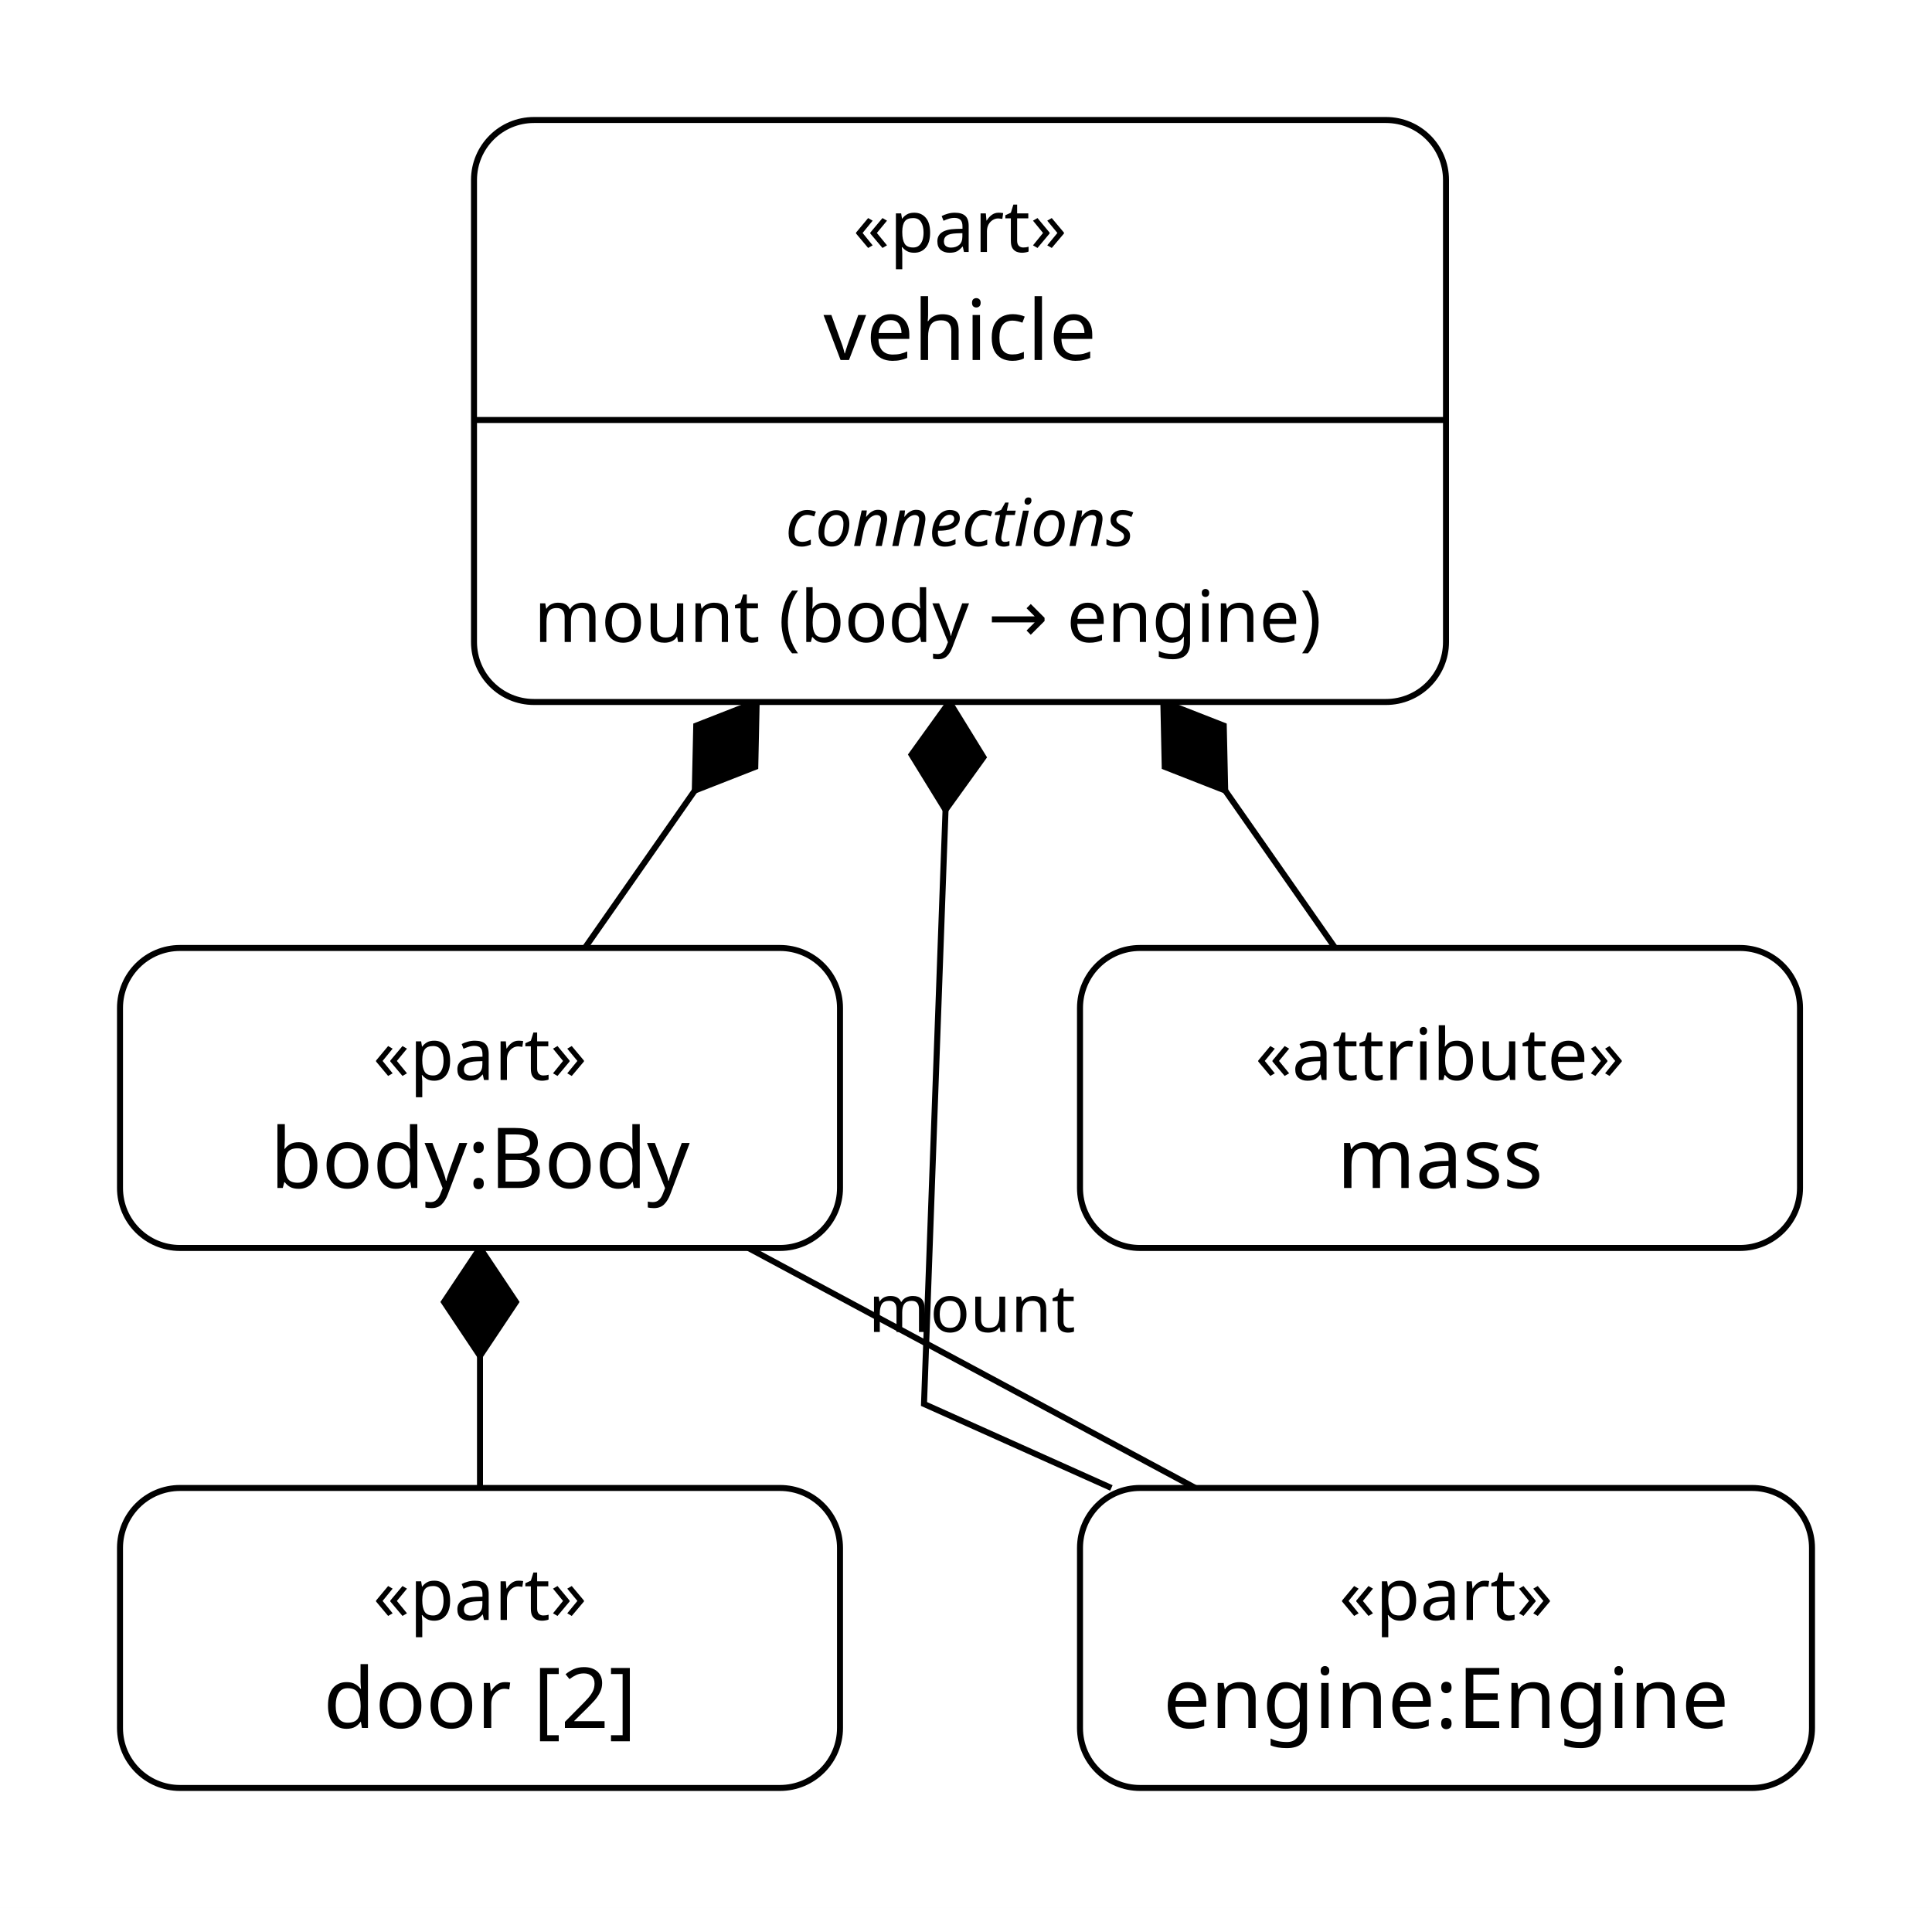
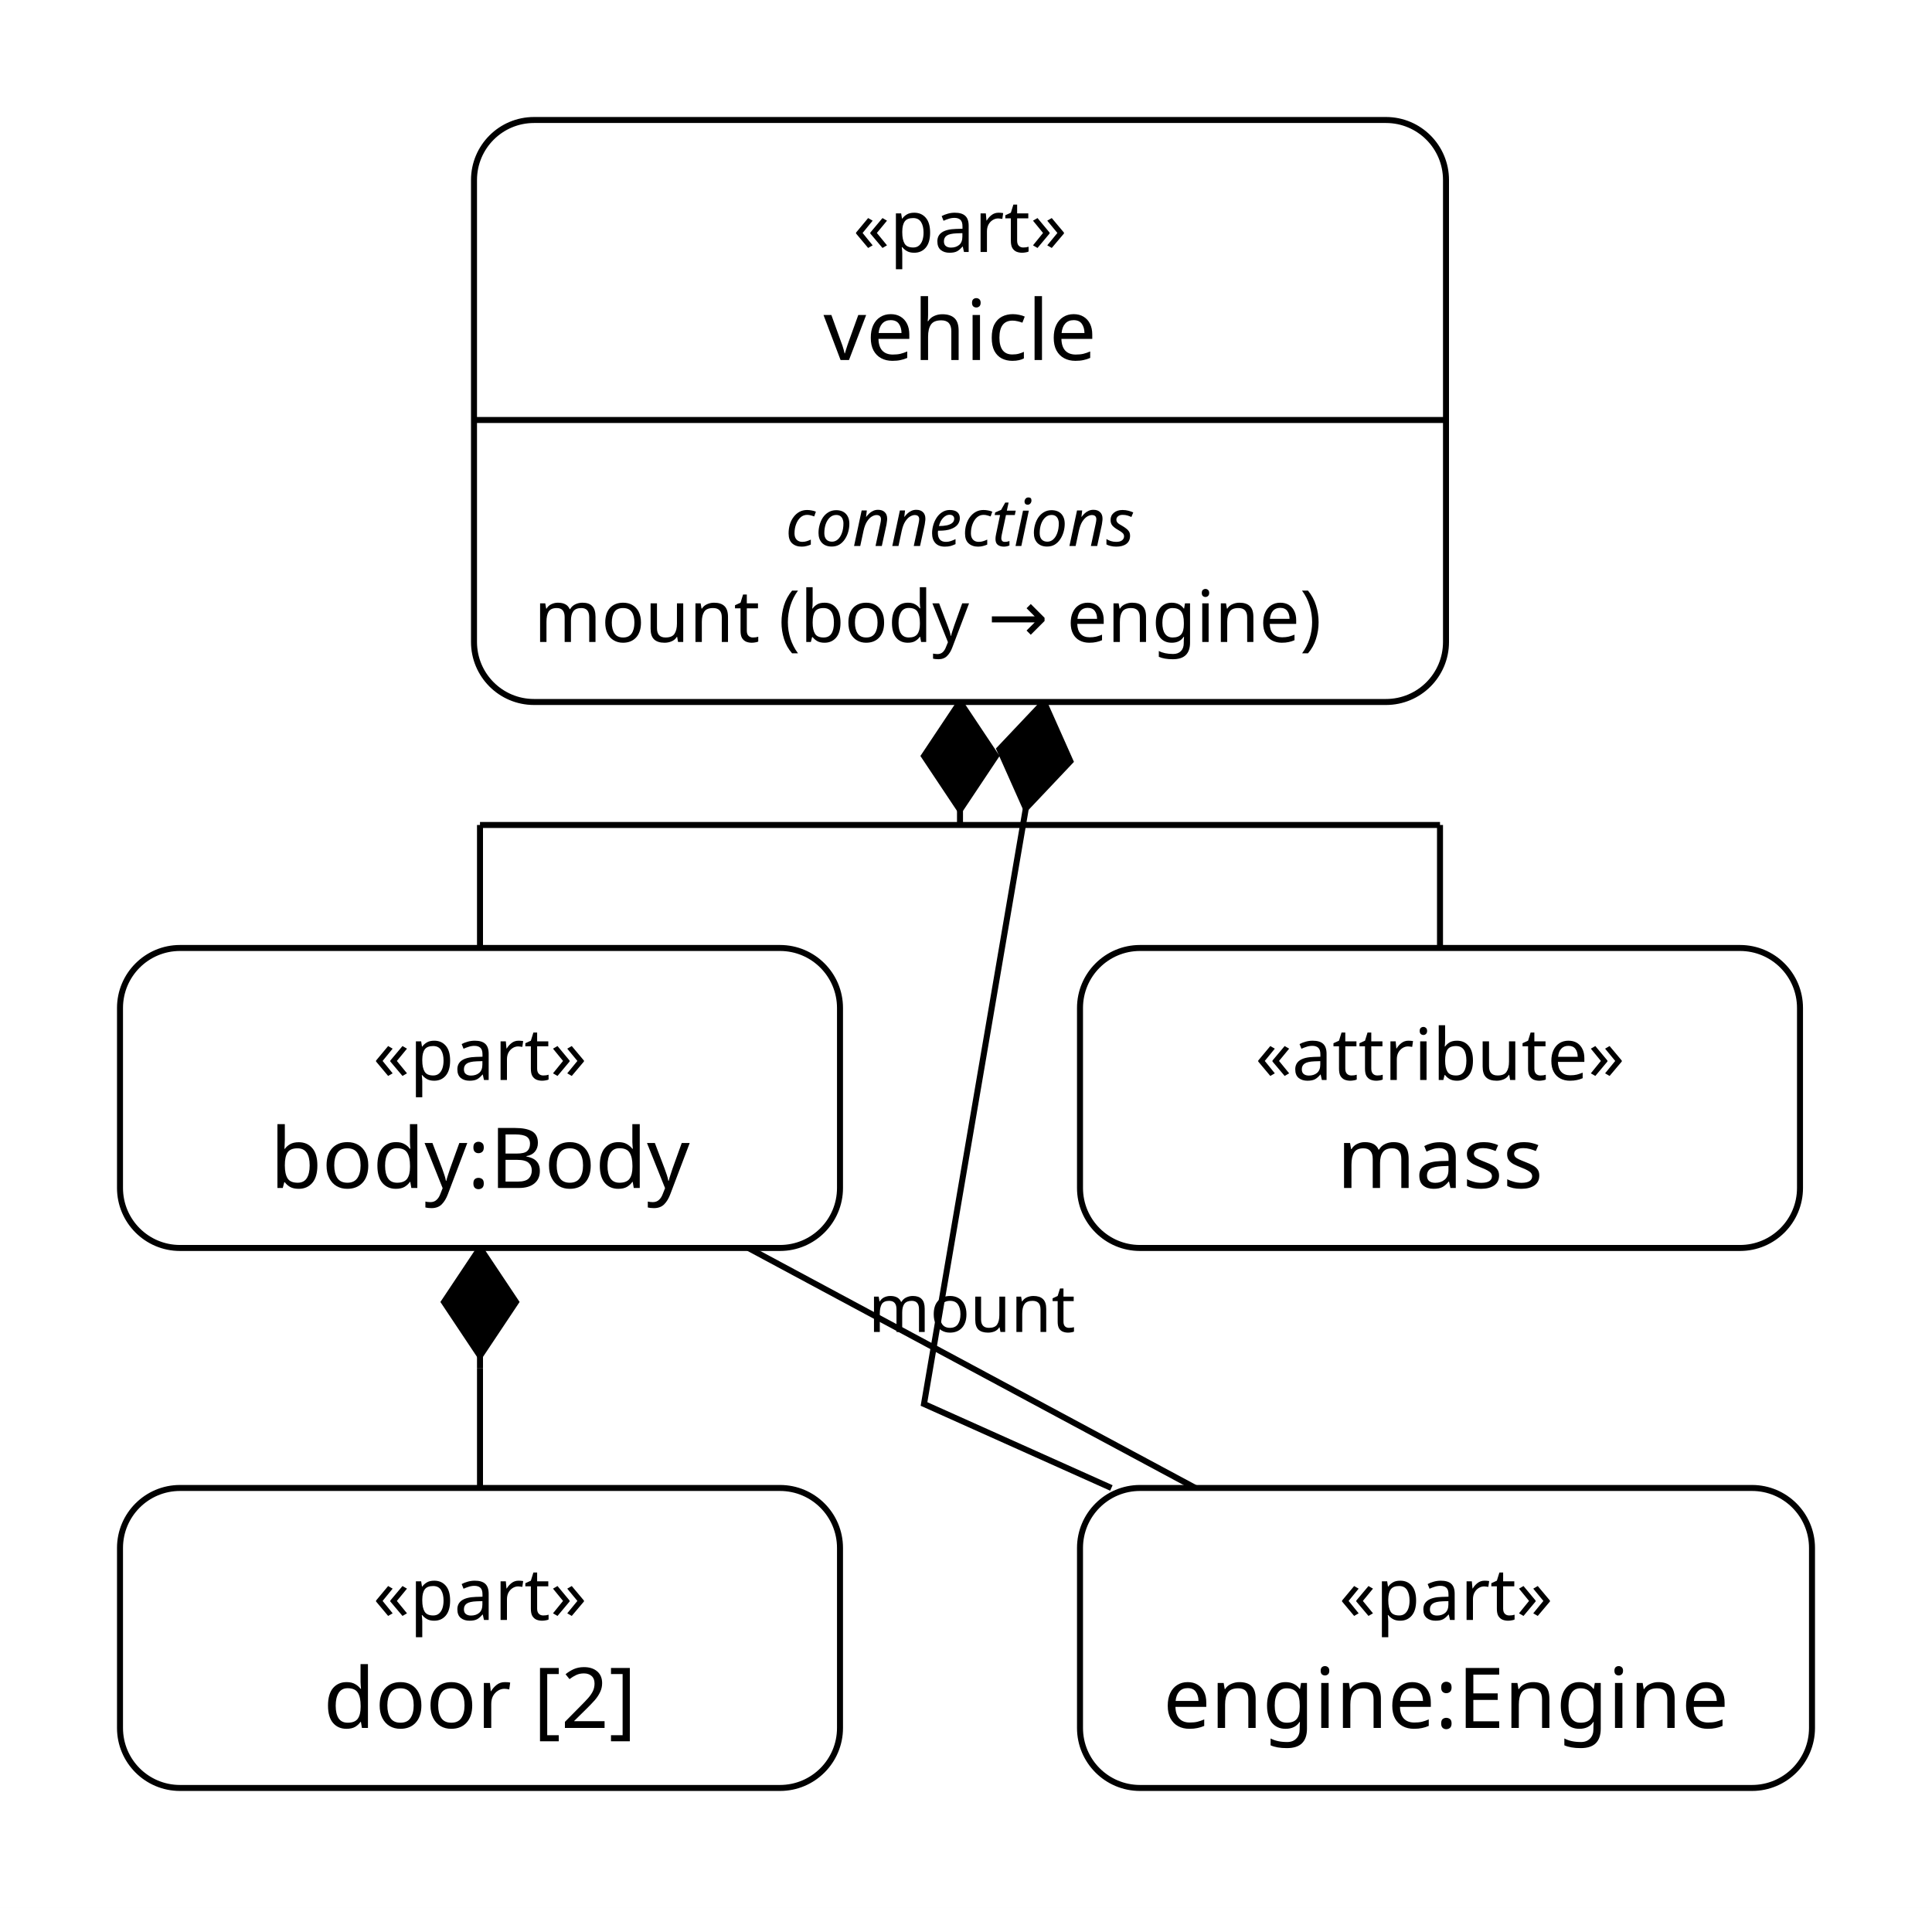
<svg xmlns="http://www.w3.org/2000/svg" width="322" height="318" viewBox="0 0 322 318" font-family="sans-serif">
  <rect x="0" y="0" width="322" height="318" fill="#ffffff" />
-   <polyline points="115.8,131.76 97.47,158" fill="none" stroke="#000000" />
-   <polygon points="126.11,117 116.04,120.94 115.8,131.76 125.88,127.81" fill="#000000" stroke="#000000" />
-   <polyline points="80,226 80,248" fill="none" stroke="#000000" />
+   <polygon points="160,117 154,126 160,135 166,126" fill="#000000" stroke="#000000" />
+   <polyline points="160,135 160,137.5" fill="none" stroke="#000000" />
+   <polyline points="80,137.5 240,137.5" fill="none" stroke="#000000" />
  <polygon points="80,208 74,217 80,226 86,217" fill="#000000" stroke="#000000" />
-   <polyline points="157.59,134.99 154,234 185.23,248" fill="none" stroke="#000000" />
-   <polygon points="158.24,117 151.92,125.78 157.59,134.99 163.91,126.21" fill="#000000" stroke="#000000" />
-   <polyline points="204.2,131.76 222.53,158" fill="none" stroke="#000000" />
-   <polygon points="193.89,117 194.12,127.81 204.2,131.76 203.96,120.94" fill="#000000" stroke="#000000" />
+   <polyline points="80,226 80,228" fill="none" stroke="#000000" />
+   <polyline points="80,137.5 80,158" fill="none" stroke="#000000" />
+   <polyline points="80,228 80,248" fill="none" stroke="#000000" />
+   <polyline points="170.97,134.74 154,234 185.23,248" fill="none" stroke="#000000" />
+   <polygon points="174,117 166.57,124.86 170.97,134.74 178.4,126.88" fill="#000000" stroke="#000000" />
+   <polyline points="240,137.5 240,158" fill="none" stroke="#000000" />
  <polyline points="124.72,208 199.23,248" fill="none" stroke="#000000" />
  <text x="161.98" y="222" text-anchor="middle" font-size="11">mount</text>
  <rect x="79" y="20" width="162" height="97" rx="10" fill="#ffffff" stroke="#000000" />
  <text x="160" y="42" text-anchor="middle" font-size="12">«part»</text>
  <text x="160" y="60" text-anchor="middle" font-size="14">vehicle</text>
  <polyline points="79,70 241,70" fill="none" stroke="#000000" />
  <text x="160" y="91" text-anchor="middle" font-size="11" font-style="italic">connections</text>
  <text x="89" y="107" text-anchor="start" font-size="12">mount (body → engine)</text>
  <rect x="20" y="158" width="120" height="50" rx="10" fill="#ffffff" stroke="#000000" />
  <text x="80" y="180" text-anchor="middle" font-size="12">«part»</text>
  <text x="80" y="198" text-anchor="middle" font-size="14">body:Body</text>
  <rect x="20" y="248" width="120" height="50" rx="10" fill="#ffffff" stroke="#000000" />
  <text x="80" y="270" text-anchor="middle" font-size="12">«part»</text>
  <text x="80" y="288" text-anchor="middle" font-size="14">door [2]</text>
  <rect x="180" y="248" width="122" height="50" rx="10" fill="#ffffff" stroke="#000000" />
  <text x="241" y="270" text-anchor="middle" font-size="12">«part»</text>
  <text x="241" y="288" text-anchor="middle" font-size="14">engine:Engine</text>
  <rect x="180" y="158" width="120" height="50" rx="10" fill="#ffffff" stroke="#000000" />
  <text x="240" y="180" text-anchor="middle" font-size="12">«attribute»</text>
  <text x="240" y="198" text-anchor="middle" font-size="14">mass</text>
</svg>
